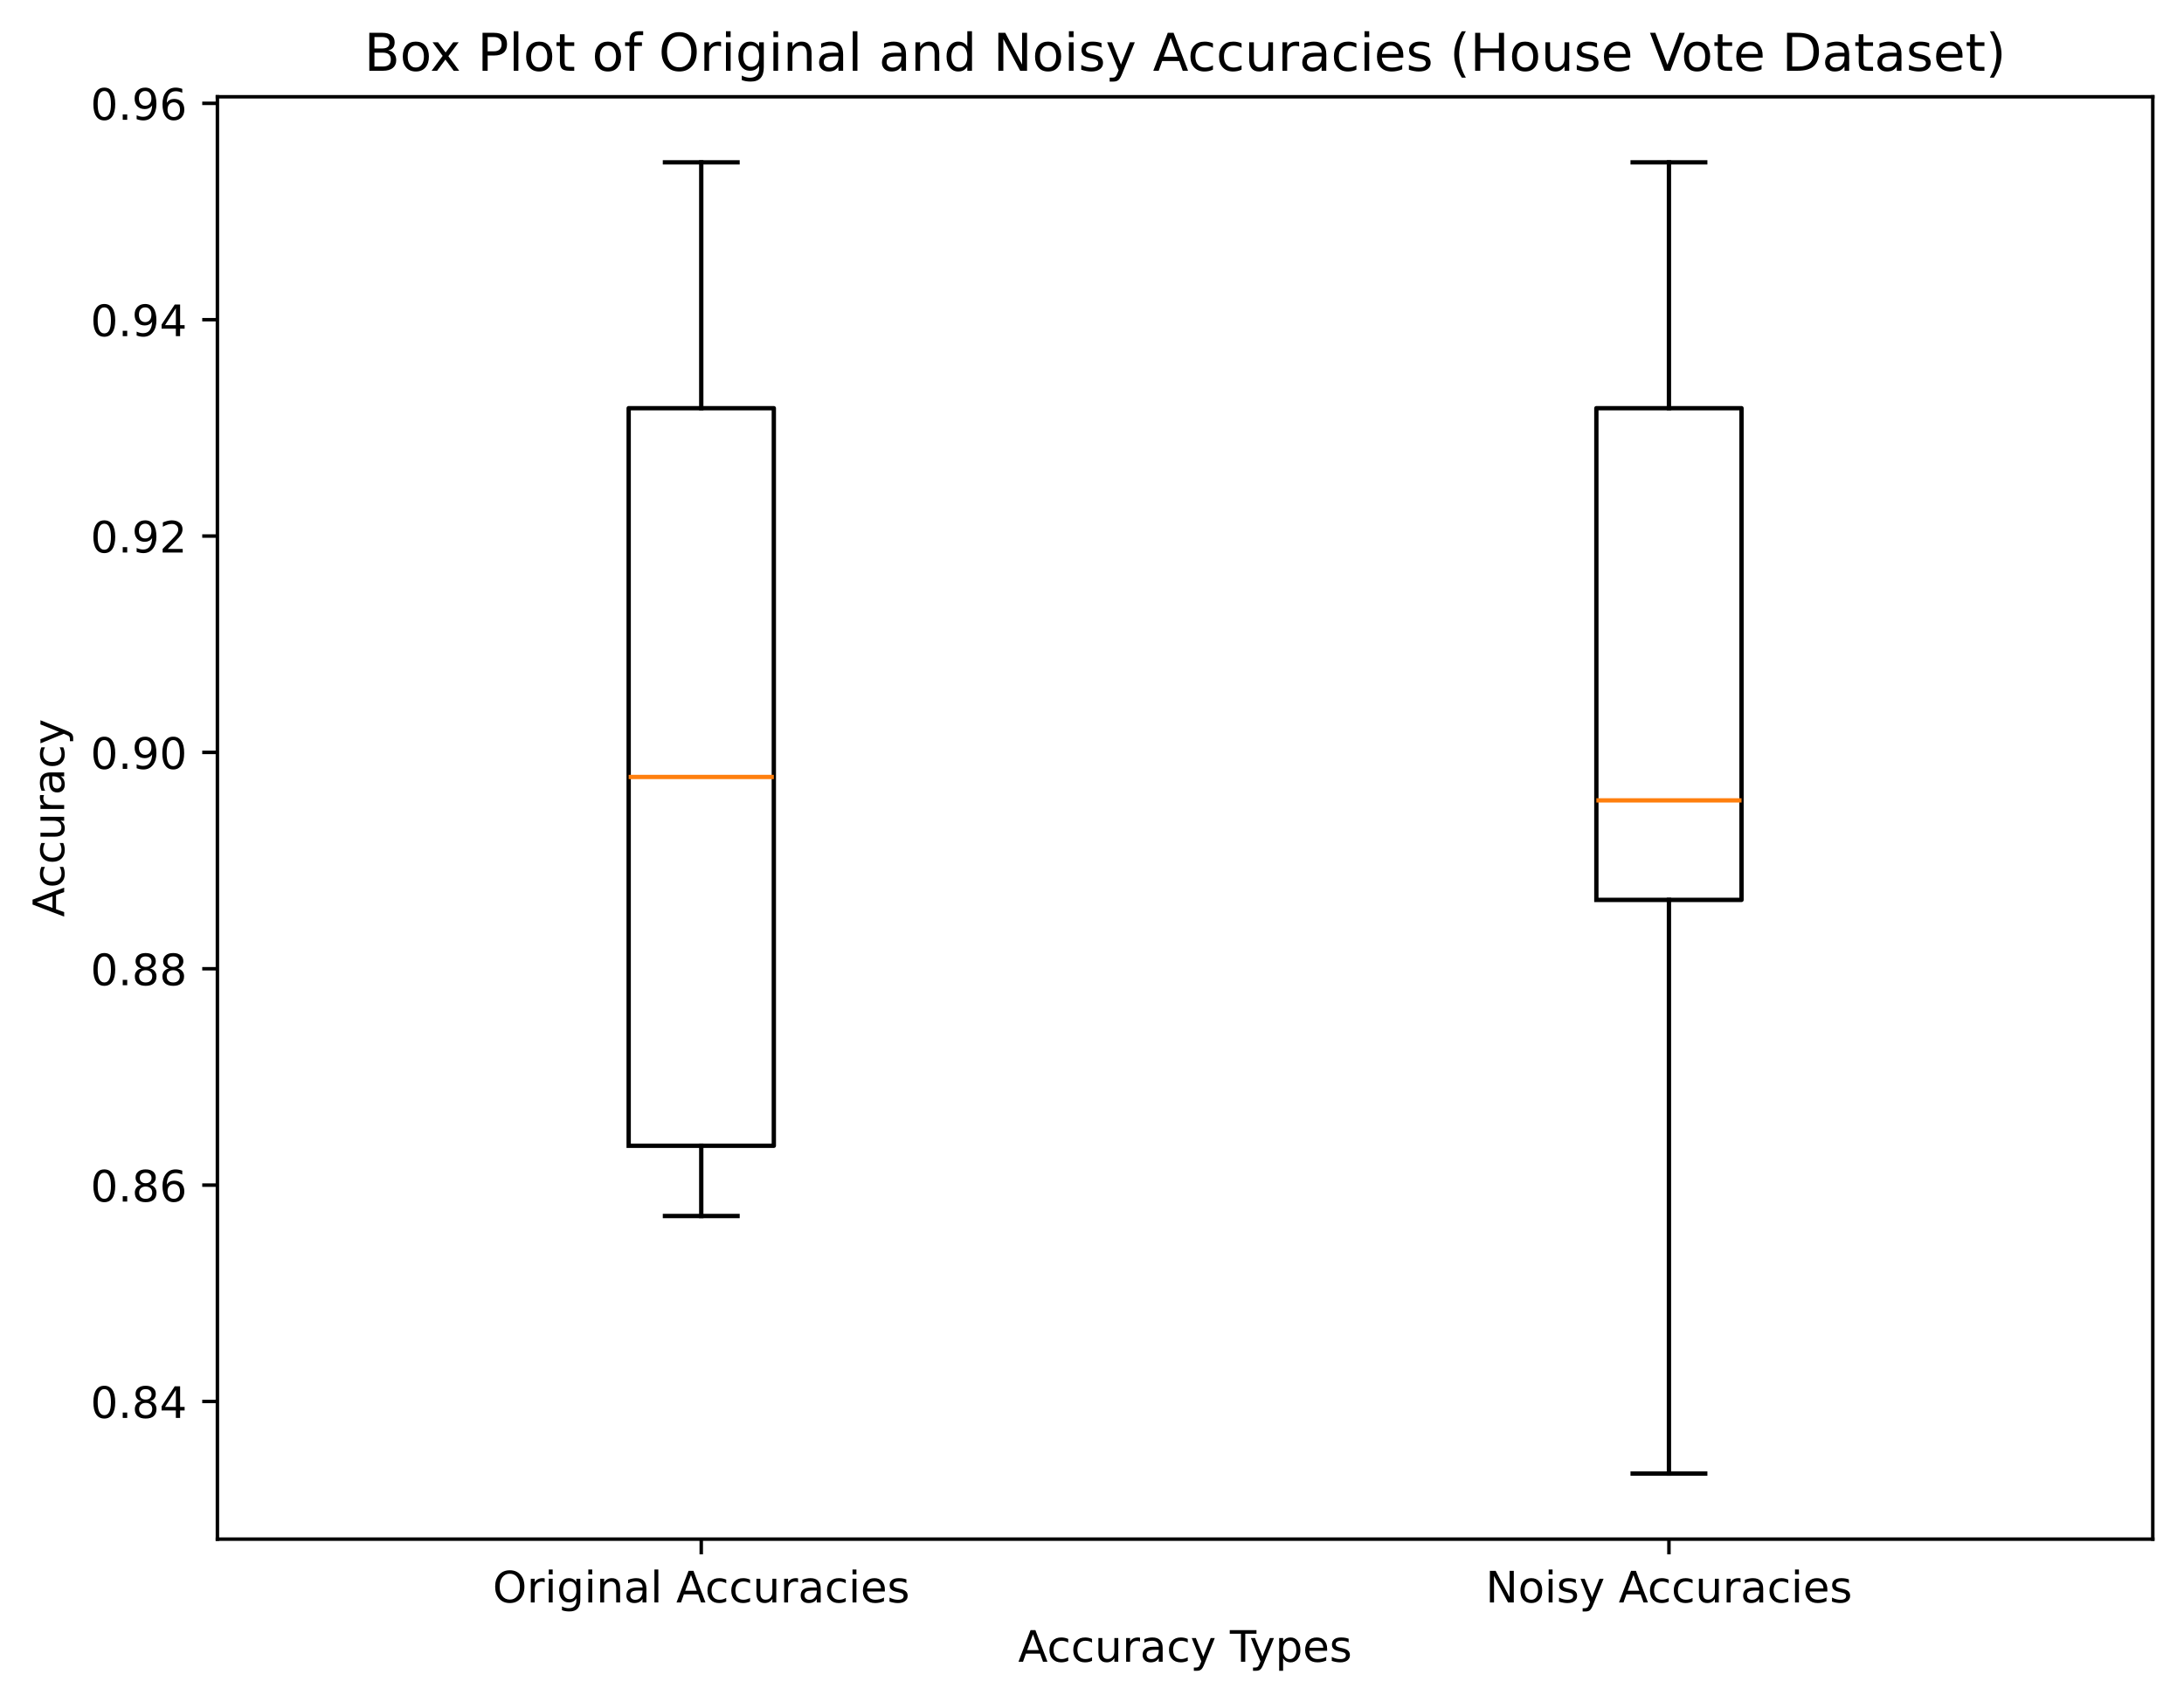
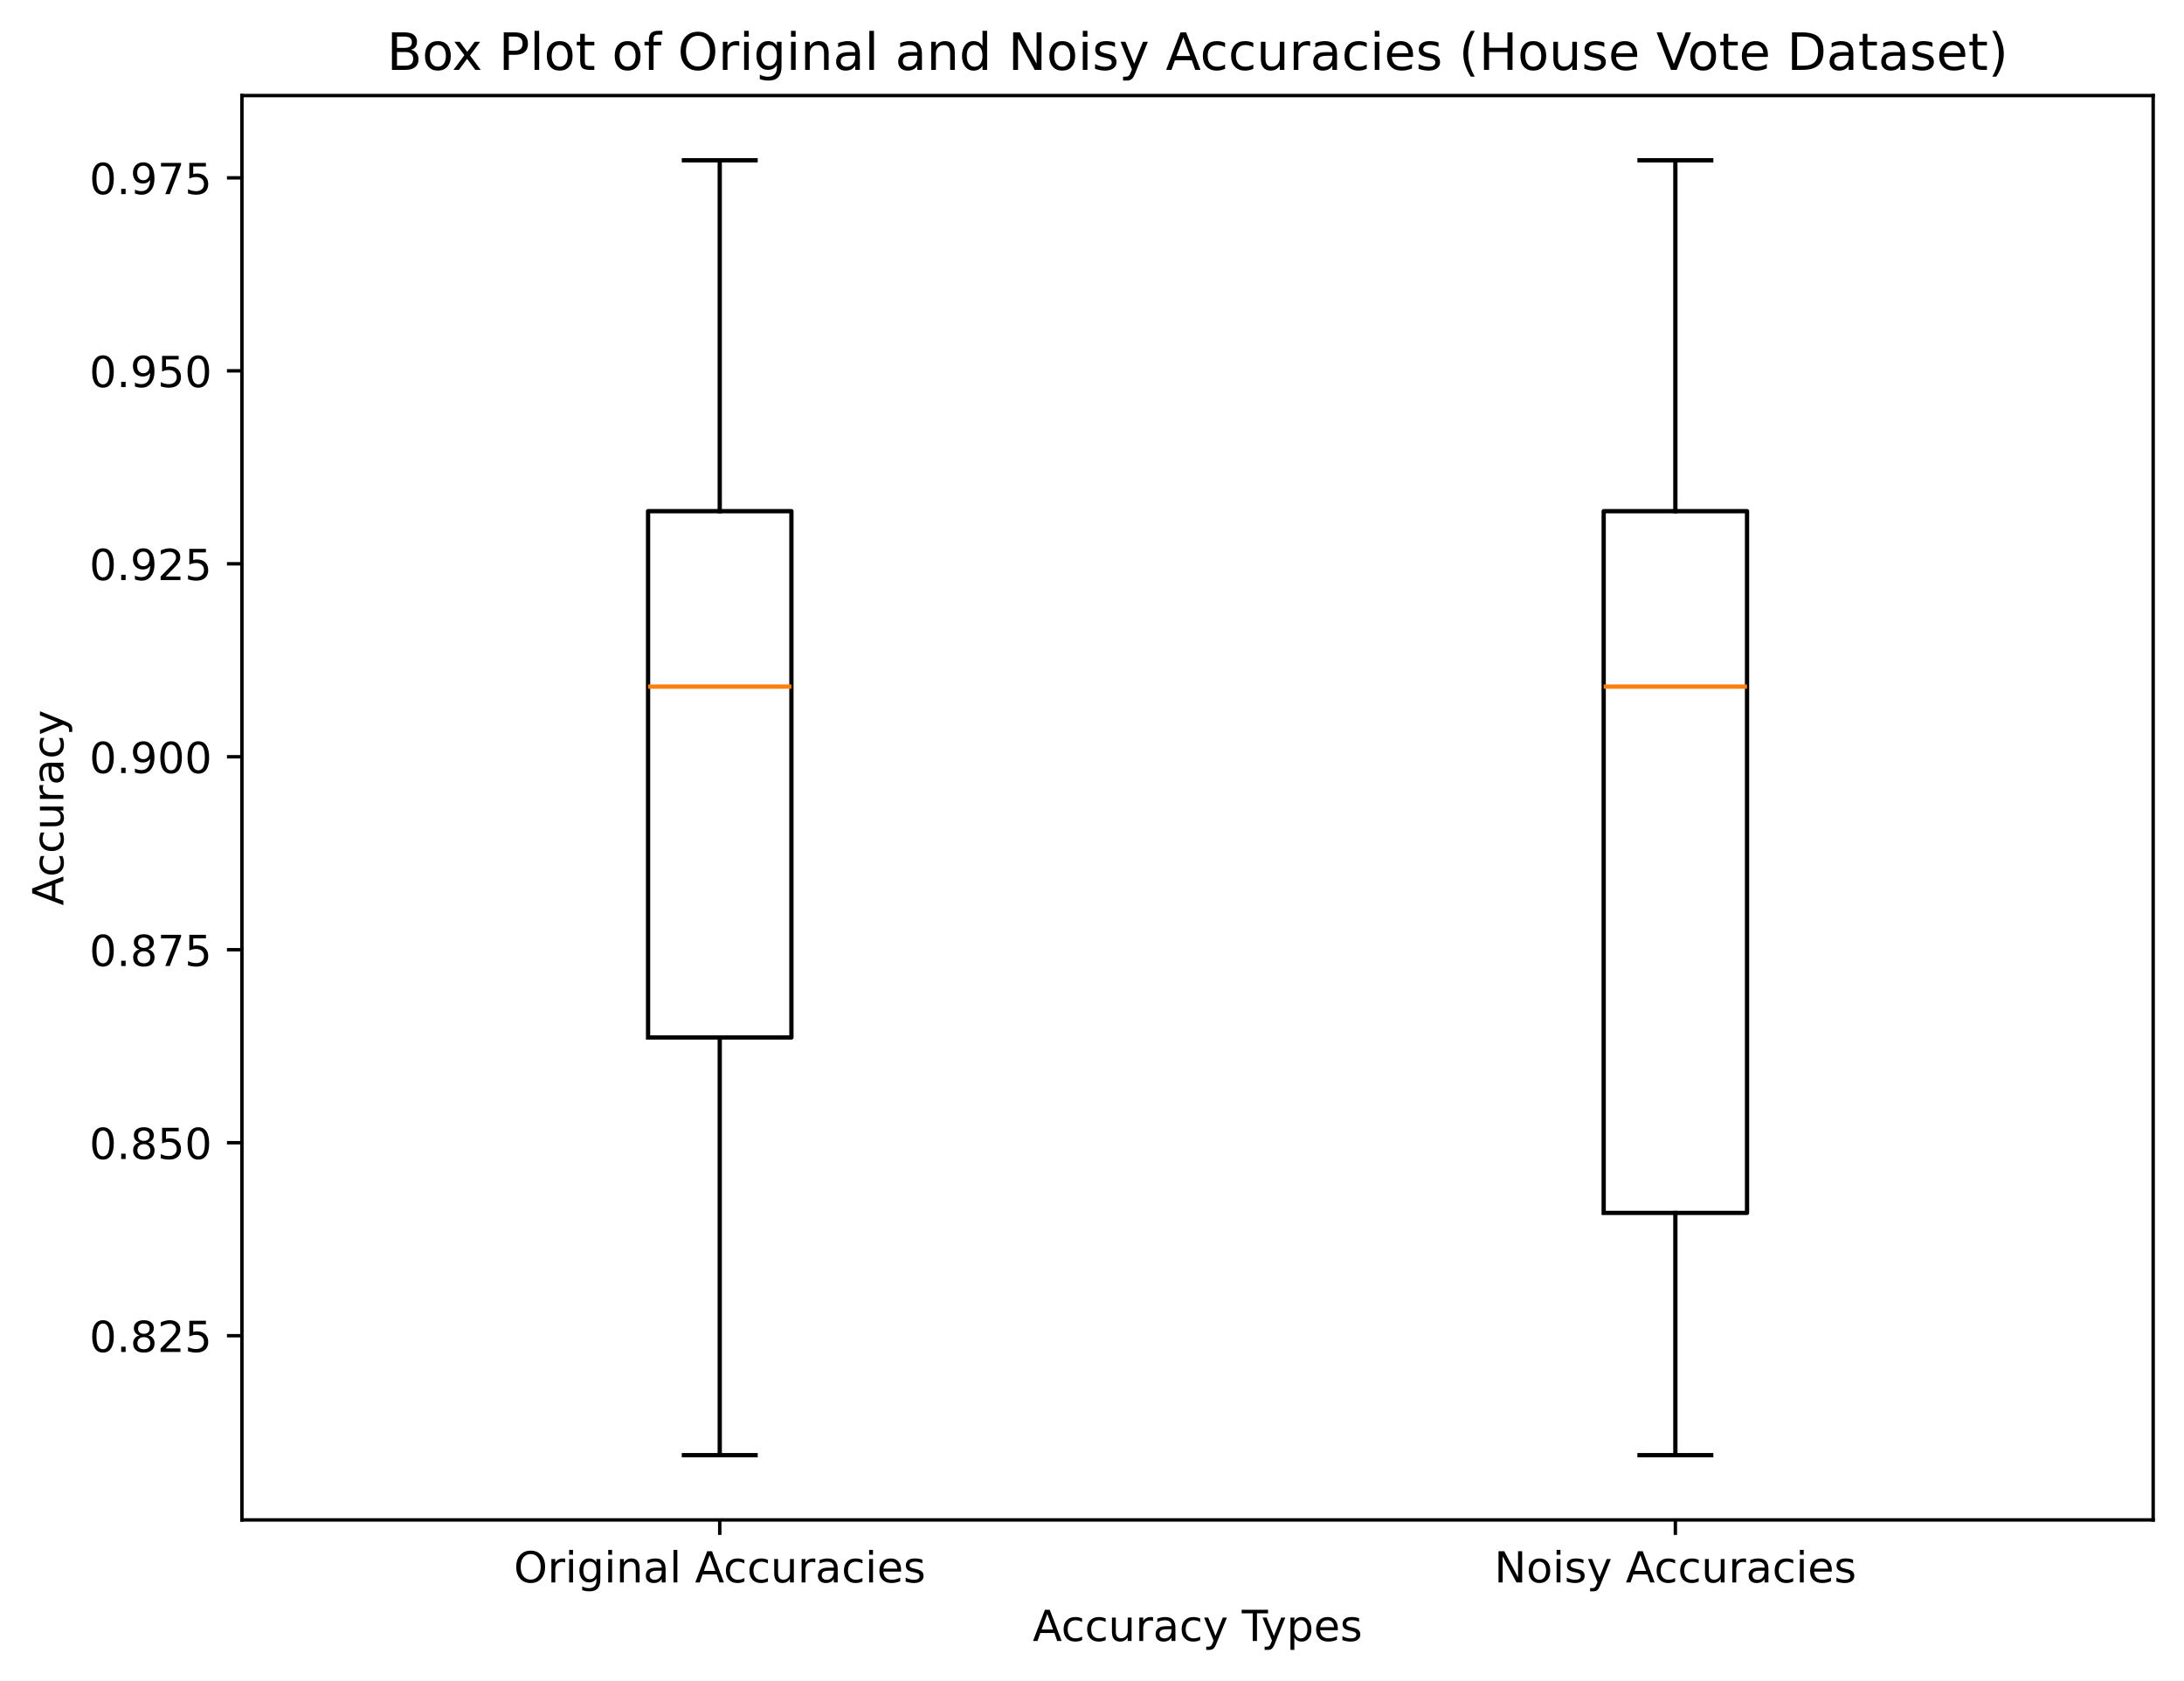
- <svg xmlns="http://www.w3.org/2000/svg" xmlns:xlink="http://www.w3.org/1999/xlink" width="503.744pt" height="392.514pt" viewBox="0 0 503.744 392.514" version="1.1">
+ <svg xmlns="http://www.w3.org/2000/svg" xmlns:xlink="http://www.w3.org/1999/xlink" width="510.106pt" height="392.514pt" viewBox="0 0 510.106 392.514" version="1.1">
  <defs>
    <style type="text/css">*{stroke-linejoin: round; stroke-linecap: butt}</style>
  </defs>
  <g id="figure_1">
    <g id="patch_1">
-       <path d="M 0 392.514  L 503.744 392.514  L 503.744 0  L 0 0  z " style="fill: #ffffff" />
+       <path d="M 0 392.514  L 510.106 392.514  L 510.106 0  L 0 0  z " style="fill: #ffffff" />
    </g>
    <g id="axes_1">
      <g id="patch_2">
-         <path d="M 50.144 354.958  L 496.544 354.958  L 496.544 22.318  L 50.144 22.318  z " style="fill: #ffffff" />
+         <path d="M 56.506 354.958  L 502.906 354.958  L 502.906 22.318  L 56.506 22.318  z " style="fill: #ffffff" />
      </g>
      <g id="matplotlib.axis_1">
        <g id="xtick_1">
          <g id="line2d_1">
            <defs>
-               <path id="mf3c50abc14" d="M 0 0  L 0 3.5  " style="stroke: #000000; stroke-width: 0.8" />
+               <path id="m468828b816" d="M 0 0  L 0 3.5  " style="stroke: #000000; stroke-width: 0.8" />
            </defs>
            <g>
-               <use xlink:href="#mf3c50abc14" x="161.744" y="354.958" style="stroke: #000000; stroke-width: 0.8" />
+               <use xlink:href="#m468828b816" x="168.106" y="354.958" style="stroke: #000000; stroke-width: 0.8" />
            </g>
          </g>
          <g id="text_1">
-             <g transform="translate(113.65 369.5566) scale(0.1 -0.1)">
+             <g transform="translate(120.0125 369.5566) scale(0.1 -0.1)">
              <defs>
                <path id="DejaVuSans-4f" d="M 2522 4238  Q 1834 4238 1429 3725  Q 1025 3213 1025 2328  Q 1025 1447 1429 934  Q 1834 422 2522 422  Q 3209 422 3611 934  Q 4013 1447 4013 2328  Q 4013 3213 3611 3725  Q 3209 4238 2522 4238  z M 2522 4750  Q 3503 4750 4090 4092  Q 4678 3434 4678 2328  Q 4678 1225 4090 567  Q 3503 -91 2522 -91  Q 1538 -91 948 565  Q 359 1222 359 2328  Q 359 3434 948 4092  Q 1538 4750 2522 4750  z " transform="scale(0.015625)" />
                <path id="DejaVuSans-72" d="M 2631 2963  Q 2534 3019 2420 3045  Q 2306 3072 2169 3072  Q 1681 3072 1420 2755  Q 1159 2438 1159 1844  L 1159 0  L 581 0  L 581 3500  L 1159 3500  L 1159 2956  Q 1341 3275 1631 3429  Q 1922 3584 2338 3584  Q 2397 3584 2469 3576  Q 2541 3569 2628 3553  L 2631 2963  z " transform="scale(0.015625)" />
                <path id="DejaVuSans-69" d="M 603 3500  L 1178 3500  L 1178 0  L 603 0  L 603 3500  z M 603 4863  L 1178 4863  L 1178 4134  L 603 4134  L 603 4863  z " transform="scale(0.015625)" />
                <path id="DejaVuSans-67" d="M 2906 1791  Q 2906 2416 2648 2759  Q 2391 3103 1925 3103  Q 1463 3103 1205 2759  Q 947 2416 947 1791  Q 947 1169 1205 825  Q 1463 481 1925 481  Q 2391 481 2648 825  Q 2906 1169 2906 1791  z M 3481 434  Q 3481 -459 3084 -895  Q 2688 -1331 1869 -1331  Q 1566 -1331 1297 -1286  Q 1028 -1241 775 -1147  L 775 -588  Q 1028 -725 1275 -790  Q 1522 -856 1778 -856  Q 2344 -856 2625 -561  Q 2906 -266 2906 331  L 2906 616  Q 2728 306 2450 153  Q 2172 0 1784 0  Q 1141 0 747 490  Q 353 981 353 1791  Q 353 2603 747 3093  Q 1141 3584 1784 3584  Q 2172 3584 2450 3431  Q 2728 3278 2906 2969  L 2906 3500  L 3481 3500  L 3481 434  z " transform="scale(0.015625)" />
                <path id="DejaVuSans-6e" d="M 3513 2113  L 3513 0  L 2938 0  L 2938 2094  Q 2938 2591 2744 2837  Q 2550 3084 2163 3084  Q 1697 3084 1428 2787  Q 1159 2491 1159 1978  L 1159 0  L 581 0  L 581 3500  L 1159 3500  L 1159 2956  Q 1366 3272 1645 3428  Q 1925 3584 2291 3584  Q 2894 3584 3203 3211  Q 3513 2838 3513 2113  z " transform="scale(0.015625)" />
                <path id="DejaVuSans-61" d="M 2194 1759  Q 1497 1759 1228 1600  Q 959 1441 959 1056  Q 959 750 1161 570  Q 1363 391 1709 391  Q 2188 391 2477 730  Q 2766 1069 2766 1631  L 2766 1759  L 2194 1759  z M 3341 1997  L 3341 0  L 2766 0  L 2766 531  Q 2569 213 2275 61  Q 1981 -91 1556 -91  Q 1019 -91 701 211  Q 384 513 384 1019  Q 384 1609 779 1909  Q 1175 2209 1959 2209  L 2766 2209  L 2766 2266  Q 2766 2663 2505 2880  Q 2244 3097 1772 3097  Q 1472 3097 1187 3025  Q 903 2953 641 2809  L 641 3341  Q 956 3463 1253 3523  Q 1550 3584 1831 3584  Q 2591 3584 2966 3190  Q 3341 2797 3341 1997  z " transform="scale(0.015625)" />
                <path id="DejaVuSans-6c" d="M 603 4863  L 1178 4863  L 1178 0  L 603 0  L 603 4863  z " transform="scale(0.015625)" />
                <path id="DejaVuSans-20" transform="scale(0.015625)" />
                <path id="DejaVuSans-41" d="M 2188 4044  L 1331 1722  L 3047 1722  L 2188 4044  z M 1831 4666  L 2547 4666  L 4325 0  L 3669 0  L 3244 1197  L 1141 1197  L 716 0  L 50 0  L 1831 4666  z " transform="scale(0.015625)" />
                <path id="DejaVuSans-63" d="M 3122 3366  L 3122 2828  Q 2878 2963 2633 3030  Q 2388 3097 2138 3097  Q 1578 3097 1268 2742  Q 959 2388 959 1747  Q 959 1106 1268 751  Q 1578 397 2138 397  Q 2388 397 2633 464  Q 2878 531 3122 666  L 3122 134  Q 2881 22 2623 -34  Q 2366 -91 2075 -91  Q 1284 -91 818 406  Q 353 903 353 1747  Q 353 2603 823 3093  Q 1294 3584 2113 3584  Q 2378 3584 2631 3529  Q 2884 3475 3122 3366  z " transform="scale(0.015625)" />
                <path id="DejaVuSans-75" d="M 544 1381  L 544 3500  L 1119 3500  L 1119 1403  Q 1119 906 1312 657  Q 1506 409 1894 409  Q 2359 409 2629 706  Q 2900 1003 2900 1516  L 2900 3500  L 3475 3500  L 3475 0  L 2900 0  L 2900 538  Q 2691 219 2414 64  Q 2138 -91 1772 -91  Q 1169 -91 856 284  Q 544 659 544 1381  z M 1991 3584  L 1991 3584  z " transform="scale(0.015625)" />
                <path id="DejaVuSans-65" d="M 3597 1894  L 3597 1613  L 953 1613  Q 991 1019 1311 708  Q 1631 397 2203 397  Q 2534 397 2845 478  Q 3156 559 3463 722  L 3463 178  Q 3153 47 2828 -22  Q 2503 -91 2169 -91  Q 1331 -91 842 396  Q 353 884 353 1716  Q 353 2575 817 3079  Q 1281 3584 2069 3584  Q 2775 3584 3186 3129  Q 3597 2675 3597 1894  z M 3022 2063  Q 3016 2534 2758 2815  Q 2500 3097 2075 3097  Q 1594 3097 1305 2825  Q 1016 2553 972 2059  L 3022 2063  z " transform="scale(0.015625)" />
                <path id="DejaVuSans-73" d="M 2834 3397  L 2834 2853  Q 2591 2978 2328 3040  Q 2066 3103 1784 3103  Q 1356 3103 1142 2972  Q 928 2841 928 2578  Q 928 2378 1081 2264  Q 1234 2150 1697 2047  L 1894 2003  Q 2506 1872 2764 1633  Q 3022 1394 3022 966  Q 3022 478 2636 193  Q 2250 -91 1575 -91  Q 1294 -91 989 -36  Q 684 19 347 128  L 347 722  Q 666 556 975 473  Q 1284 391 1588 391  Q 1994 391 2212 530  Q 2431 669 2431 922  Q 2431 1156 2273 1281  Q 2116 1406 1581 1522  L 1381 1569  Q 847 1681 609 1914  Q 372 2147 372 2553  Q 372 3047 722 3315  Q 1072 3584 1716 3584  Q 2034 3584 2315 3537  Q 2597 3491 2834 3397  z " transform="scale(0.015625)" />
              </defs>
              <use xlink:href="#DejaVuSans-4f" />
              <use xlink:href="#DejaVuSans-72" x="78.711" />
              <use xlink:href="#DejaVuSans-69" x="119.824" />
              <use xlink:href="#DejaVuSans-67" x="147.607" />
              <use xlink:href="#DejaVuSans-69" x="211.084" />
              <use xlink:href="#DejaVuSans-6e" x="238.867" />
              <use xlink:href="#DejaVuSans-61" x="302.246" />
              <use xlink:href="#DejaVuSans-6c" x="363.525" />
              <use xlink:href="#DejaVuSans-20" x="391.309" />
              <use xlink:href="#DejaVuSans-41" x="423.096" />
              <use xlink:href="#DejaVuSans-63" x="489.754" />
              <use xlink:href="#DejaVuSans-63" x="544.734" />
              <use xlink:href="#DejaVuSans-75" x="599.715" />
              <use xlink:href="#DejaVuSans-72" x="663.094" />
              <use xlink:href="#DejaVuSans-61" x="704.207" />
              <use xlink:href="#DejaVuSans-63" x="765.486" />
              <use xlink:href="#DejaVuSans-69" x="820.467" />
              <use xlink:href="#DejaVuSans-65" x="848.25" />
              <use xlink:href="#DejaVuSans-73" x="909.773" />
            </g>
          </g>
        </g>
        <g id="xtick_2">
          <g id="line2d_2">
            <g>
-               <use xlink:href="#mf3c50abc14" x="384.944" y="354.958" style="stroke: #000000; stroke-width: 0.8" />
+               <use xlink:href="#m468828b816" x="391.306" y="354.958" style="stroke: #000000; stroke-width: 0.8" />
            </g>
          </g>
          <g id="text_2">
-             <g transform="translate(342.6625 369.5566) scale(0.1 -0.1)">
+             <g transform="translate(349.025 369.5566) scale(0.1 -0.1)">
              <defs>
                <path id="DejaVuSans-4e" d="M 628 4666  L 1478 4666  L 3547 763  L 3547 4666  L 4159 4666  L 4159 0  L 3309 0  L 1241 3903  L 1241 0  L 628 0  L 628 4666  z " transform="scale(0.015625)" />
                <path id="DejaVuSans-6f" d="M 1959 3097  Q 1497 3097 1228 2736  Q 959 2375 959 1747  Q 959 1119 1226 758  Q 1494 397 1959 397  Q 2419 397 2687 759  Q 2956 1122 2956 1747  Q 2956 2369 2687 2733  Q 2419 3097 1959 3097  z M 1959 3584  Q 2709 3584 3137 3096  Q 3566 2609 3566 1747  Q 3566 888 3137 398  Q 2709 -91 1959 -91  Q 1206 -91 779 398  Q 353 888 353 1747  Q 353 2609 779 3096  Q 1206 3584 1959 3584  z " transform="scale(0.015625)" />
                <path id="DejaVuSans-79" d="M 2059 -325  Q 1816 -950 1584 -1140  Q 1353 -1331 966 -1331  L 506 -1331  L 506 -850  L 844 -850  Q 1081 -850 1212 -737  Q 1344 -625 1503 -206  L 1606 56  L 191 3500  L 800 3500  L 1894 763  L 2988 3500  L 3597 3500  L 2059 -325  z " transform="scale(0.015625)" />
              </defs>
              <use xlink:href="#DejaVuSans-4e" />
              <use xlink:href="#DejaVuSans-6f" x="74.805" />
              <use xlink:href="#DejaVuSans-69" x="135.986" />
              <use xlink:href="#DejaVuSans-73" x="163.77" />
              <use xlink:href="#DejaVuSans-79" x="215.869" />
              <use xlink:href="#DejaVuSans-20" x="275.049" />
              <use xlink:href="#DejaVuSans-41" x="306.836" />
              <use xlink:href="#DejaVuSans-63" x="373.494" />
              <use xlink:href="#DejaVuSans-63" x="428.475" />
              <use xlink:href="#DejaVuSans-75" x="483.455" />
              <use xlink:href="#DejaVuSans-72" x="546.834" />
              <use xlink:href="#DejaVuSans-61" x="587.947" />
              <use xlink:href="#DejaVuSans-63" x="649.227" />
              <use xlink:href="#DejaVuSans-69" x="704.207" />
              <use xlink:href="#DejaVuSans-65" x="731.99" />
              <use xlink:href="#DejaVuSans-73" x="793.514" />
            </g>
          </g>
        </g>
        <g id="text_3">
-           <g transform="translate(234.8391 383.2347) scale(0.1 -0.1)">
+           <g transform="translate(241.2016 383.2347) scale(0.1 -0.1)">
            <defs>
              <path id="DejaVuSans-54" d="M -19 4666  L 3928 4666  L 3928 4134  L 2272 4134  L 2272 0  L 1638 0  L 1638 4134  L -19 4134  L -19 4666  z " transform="scale(0.015625)" />
              <path id="DejaVuSans-70" d="M 1159 525  L 1159 -1331  L 581 -1331  L 581 3500  L 1159 3500  L 1159 2969  Q 1341 3281 1617 3432  Q 1894 3584 2278 3584  Q 2916 3584 3314 3078  Q 3713 2572 3713 1747  Q 3713 922 3314 415  Q 2916 -91 2278 -91  Q 1894 -91 1617 61  Q 1341 213 1159 525  z M 3116 1747  Q 3116 2381 2855 2742  Q 2594 3103 2138 3103  Q 1681 3103 1420 2742  Q 1159 2381 1159 1747  Q 1159 1113 1420 752  Q 1681 391 2138 391  Q 2594 391 2855 752  Q 3116 1113 3116 1747  z " transform="scale(0.015625)" />
            </defs>
            <use xlink:href="#DejaVuSans-41" />
            <use xlink:href="#DejaVuSans-63" x="66.658" />
            <use xlink:href="#DejaVuSans-63" x="121.639" />
            <use xlink:href="#DejaVuSans-75" x="176.619" />
            <use xlink:href="#DejaVuSans-72" x="239.998" />
            <use xlink:href="#DejaVuSans-61" x="281.111" />
            <use xlink:href="#DejaVuSans-63" x="342.391" />
            <use xlink:href="#DejaVuSans-79" x="397.371" />
            <use xlink:href="#DejaVuSans-20" x="456.551" />
            <use xlink:href="#DejaVuSans-54" x="488.338" />
            <use xlink:href="#DejaVuSans-79" x="533.797" />
            <use xlink:href="#DejaVuSans-70" x="592.977" />
            <use xlink:href="#DejaVuSans-65" x="656.453" />
            <use xlink:href="#DejaVuSans-73" x="717.977" />
          </g>
        </g>
      </g>
      <g id="matplotlib.axis_2">
        <g id="ytick_1">
          <g id="line2d_3">
            <defs>
-               <path id="m33a3618d24" d="M 0 0  L -3.5 0  " style="stroke: #000000; stroke-width: 0.8" />
+               <path id="mfa10dac9c6" d="M 0 0  L -3.5 0  " style="stroke: #000000; stroke-width: 0.8" />
            </defs>
            <g>
-               <use xlink:href="#m33a3618d24" x="50.144" y="323.206" style="stroke: #000000; stroke-width: 0.8" />
+               <use xlink:href="#mfa10dac9c6" x="56.506" y="311.939" style="stroke: #000000; stroke-width: 0.8" />
            </g>
          </g>
          <g id="text_4">
-             <g transform="translate(20.87813 327.0053) scale(0.1 -0.1)">
+             <g transform="translate(20.87813 315.7385) scale(0.1 -0.1)">
              <defs>
                <path id="DejaVuSans-30" d="M 2034 4250  Q 1547 4250 1301 3770  Q 1056 3291 1056 2328  Q 1056 1369 1301 889  Q 1547 409 2034 409  Q 2525 409 2770 889  Q 3016 1369 3016 2328  Q 3016 3291 2770 3770  Q 2525 4250 2034 4250  z M 2034 4750  Q 2819 4750 3233 4129  Q 3647 3509 3647 2328  Q 3647 1150 3233 529  Q 2819 -91 2034 -91  Q 1250 -91 836 529  Q 422 1150 422 2328  Q 422 3509 836 4129  Q 1250 4750 2034 4750  z " transform="scale(0.015625)" />
                <path id="DejaVuSans-2e" d="M 684 794  L 1344 794  L 1344 0  L 684 0  L 684 794  z " transform="scale(0.015625)" />
                <path id="DejaVuSans-38" d="M 2034 2216  Q 1584 2216 1326 1975  Q 1069 1734 1069 1313  Q 1069 891 1326 650  Q 1584 409 2034 409  Q 2484 409 2743 651  Q 3003 894 3003 1313  Q 3003 1734 2745 1975  Q 2488 2216 2034 2216  z M 1403 2484  Q 997 2584 770 2862  Q 544 3141 544 3541  Q 544 4100 942 4425  Q 1341 4750 2034 4750  Q 2731 4750 3128 4425  Q 3525 4100 3525 3541  Q 3525 3141 3298 2862  Q 3072 2584 2669 2484  Q 3125 2378 3379 2068  Q 3634 1759 3634 1313  Q 3634 634 3220 271  Q 2806 -91 2034 -91  Q 1263 -91 848 271  Q 434 634 434 1313  Q 434 1759 690 2068  Q 947 2378 1403 2484  z M 1172 3481  Q 1172 3119 1398 2916  Q 1625 2713 2034 2713  Q 2441 2713 2670 2916  Q 2900 3119 2900 3481  Q 2900 3844 2670 4047  Q 2441 4250 2034 4250  Q 1625 4250 1398 4047  Q 1172 3844 1172 3481  z " transform="scale(0.015625)" />
-                 <path id="DejaVuSans-34" d="M 2419 4116  L 825 1625  L 2419 1625  L 2419 4116  z M 2253 4666  L 3047 4666  L 3047 1625  L 3713 1625  L 3713 1100  L 3047 1100  L 3047 0  L 2419 0  L 2419 1100  L 313 1100  L 313 1709  L 2253 4666  z " transform="scale(0.015625)" />
+                 <path id="DejaVuSans-32" d="M 1228 531  L 3431 531  L 3431 0  L 469 0  L 469 531  Q 828 903 1448 1529  Q 2069 2156 2228 2338  Q 2531 2678 2651 2914  Q 2772 3150 2772 3378  Q 2772 3750 2511 3984  Q 2250 4219 1831 4219  Q 1534 4219 1204 4116  Q 875 4013 500 3803  L 500 4441  Q 881 4594 1212 4672  Q 1544 4750 1819 4750  Q 2544 4750 2975 4387  Q 3406 4025 3406 3419  Q 3406 3131 3298 2873  Q 3191 2616 2906 2266  Q 2828 2175 2409 1742  Q 1991 1309 1228 531  z " transform="scale(0.015625)" />
+                 <path id="DejaVuSans-35" d="M 691 4666  L 3169 4666  L 3169 4134  L 1269 4134  L 1269 2991  Q 1406 3038 1543 3061  Q 1681 3084 1819 3084  Q 2600 3084 3056 2656  Q 3513 2228 3513 1497  Q 3513 744 3044 326  Q 2575 -91 1722 -91  Q 1428 -91 1123 -41  Q 819 9 494 109  L 494 744  Q 775 591 1075 516  Q 1375 441 1709 441  Q 2250 441 2565 725  Q 2881 1009 2881 1497  Q 2881 1984 2565 2268  Q 2250 2553 1709 2553  Q 1456 2553 1204 2497  Q 953 2441 691 2322  L 691 4666  z " transform="scale(0.015625)" />
              </defs>
              <use xlink:href="#DejaVuSans-30" />
              <use xlink:href="#DejaVuSans-2e" x="63.623" />
              <use xlink:href="#DejaVuSans-38" x="95.41" />
-               <use xlink:href="#DejaVuSans-34" x="159.033" />
+               <use xlink:href="#DejaVuSans-32" x="159.033" />
+               <use xlink:href="#DejaVuSans-35" x="222.656" />
            </g>
          </g>
        </g>
        <g id="ytick_2">
          <g id="line2d_4">
            <g>
-               <use xlink:href="#m33a3618d24" x="50.144" y="273.31" style="stroke: #000000; stroke-width: 0.8" />
+               <use xlink:href="#mfa10dac9c6" x="56.506" y="266.872" style="stroke: #000000; stroke-width: 0.8" />
            </g>
          </g>
          <g id="text_5">
-             <g transform="translate(20.87813 277.1093) scale(0.1 -0.1)">
-               <defs>
-                 <path id="DejaVuSans-36" d="M 2113 2584  Q 1688 2584 1439 2293  Q 1191 2003 1191 1497  Q 1191 994 1439 701  Q 1688 409 2113 409  Q 2538 409 2786 701  Q 3034 994 3034 1497  Q 3034 2003 2786 2293  Q 2538 2584 2113 2584  z M 3366 4563  L 3366 3988  Q 3128 4100 2886 4159  Q 2644 4219 2406 4219  Q 1781 4219 1451 3797  Q 1122 3375 1075 2522  Q 1259 2794 1537 2939  Q 1816 3084 2150 3084  Q 2853 3084 3261 2657  Q 3669 2231 3669 1497  Q 3669 778 3244 343  Q 2819 -91 2113 -91  Q 1303 -91 875 529  Q 447 1150 447 2328  Q 447 3434 972 4092  Q 1497 4750 2381 4750  Q 2619 4750 2861 4703  Q 3103 4656 3366 4563  z " transform="scale(0.015625)" />
-               </defs>
+             <g transform="translate(20.87813 270.6712) scale(0.1 -0.1)">
              <use xlink:href="#DejaVuSans-30" />
              <use xlink:href="#DejaVuSans-2e" x="63.623" />
              <use xlink:href="#DejaVuSans-38" x="95.41" />
-               <use xlink:href="#DejaVuSans-36" x="159.033" />
+               <use xlink:href="#DejaVuSans-35" x="159.033" />
+               <use xlink:href="#DejaVuSans-30" x="222.656" />
            </g>
          </g>
        </g>
        <g id="ytick_3">
          <g id="line2d_5">
            <g>
-               <use xlink:href="#m33a3618d24" x="50.144" y="223.414" style="stroke: #000000; stroke-width: 0.8" />
+               <use xlink:href="#mfa10dac9c6" x="56.506" y="221.805" style="stroke: #000000; stroke-width: 0.8" />
            </g>
          </g>
          <g id="text_6">
-             <g transform="translate(20.87813 227.2133) scale(0.1 -0.1)">
+             <g transform="translate(20.87813 225.6038) scale(0.1 -0.1)">
+               <defs>
+                 <path id="DejaVuSans-37" d="M 525 4666  L 3525 4666  L 3525 4397  L 1831 0  L 1172 0  L 2766 4134  L 525 4134  L 525 4666  z " transform="scale(0.015625)" />
+               </defs>
              <use xlink:href="#DejaVuSans-30" />
              <use xlink:href="#DejaVuSans-2e" x="63.623" />
              <use xlink:href="#DejaVuSans-38" x="95.41" />
-               <use xlink:href="#DejaVuSans-38" x="159.033" />
+               <use xlink:href="#DejaVuSans-37" x="159.033" />
+               <use xlink:href="#DejaVuSans-35" x="222.656" />
            </g>
          </g>
        </g>
        <g id="ytick_4">
          <g id="line2d_6">
            <g>
-               <use xlink:href="#m33a3618d24" x="50.144" y="173.518" style="stroke: #000000; stroke-width: 0.8" />
+               <use xlink:href="#mfa10dac9c6" x="56.506" y="176.737" style="stroke: #000000; stroke-width: 0.8" />
            </g>
          </g>
          <g id="text_7">
-             <g transform="translate(20.87813 177.3173) scale(0.1 -0.1)">
+             <g transform="translate(20.87813 180.5364) scale(0.1 -0.1)">
              <defs>
                <path id="DejaVuSans-39" d="M 703 97  L 703 672  Q 941 559 1184 500  Q 1428 441 1663 441  Q 2288 441 2617 861  Q 2947 1281 2994 2138  Q 2813 1869 2534 1725  Q 2256 1581 1919 1581  Q 1219 1581 811 2004  Q 403 2428 403 3163  Q 403 3881 828 4315  Q 1253 4750 1959 4750  Q 2769 4750 3195 4129  Q 3622 3509 3622 2328  Q 3622 1225 3098 567  Q 2575 -91 1691 -91  Q 1453 -91 1209 -44  Q 966 3 703 97  z M 1959 2075  Q 2384 2075 2632 2365  Q 2881 2656 2881 3163  Q 2881 3666 2632 3958  Q 2384 4250 1959 4250  Q 1534 4250 1286 3958  Q 1038 3666 1038 3163  Q 1038 2656 1286 2365  Q 1534 2075 1959 2075  z " transform="scale(0.015625)" />
              </defs>
              <use xlink:href="#DejaVuSans-30" />
              <use xlink:href="#DejaVuSans-2e" x="63.623" />
              <use xlink:href="#DejaVuSans-39" x="95.41" />
              <use xlink:href="#DejaVuSans-30" x="159.033" />
+               <use xlink:href="#DejaVuSans-30" x="222.656" />
            </g>
          </g>
        </g>
        <g id="ytick_5">
          <g id="line2d_7">
            <g>
-               <use xlink:href="#m33a3618d24" x="50.144" y="123.622" style="stroke: #000000; stroke-width: 0.8" />
+               <use xlink:href="#mfa10dac9c6" x="56.506" y="131.67" style="stroke: #000000; stroke-width: 0.8" />
            </g>
          </g>
          <g id="text_8">
-             <g transform="translate(20.87813 127.4213) scale(0.1 -0.1)">
-               <defs>
-                 <path id="DejaVuSans-32" d="M 1228 531  L 3431 531  L 3431 0  L 469 0  L 469 531  Q 828 903 1448 1529  Q 2069 2156 2228 2338  Q 2531 2678 2651 2914  Q 2772 3150 2772 3378  Q 2772 3750 2511 3984  Q 2250 4219 1831 4219  Q 1534 4219 1204 4116  Q 875 4013 500 3803  L 500 4441  Q 881 4594 1212 4672  Q 1544 4750 1819 4750  Q 2544 4750 2975 4387  Q 3406 4025 3406 3419  Q 3406 3131 3298 2873  Q 3191 2616 2906 2266  Q 2828 2175 2409 1742  Q 1991 1309 1228 531  z " transform="scale(0.015625)" />
-               </defs>
+             <g transform="translate(20.87813 135.4691) scale(0.1 -0.1)">
              <use xlink:href="#DejaVuSans-30" />
              <use xlink:href="#DejaVuSans-2e" x="63.623" />
              <use xlink:href="#DejaVuSans-39" x="95.41" />
              <use xlink:href="#DejaVuSans-32" x="159.033" />
+               <use xlink:href="#DejaVuSans-35" x="222.656" />
            </g>
          </g>
        </g>
        <g id="ytick_6">
          <g id="line2d_8">
            <g>
-               <use xlink:href="#m33a3618d24" x="50.144" y="73.726" style="stroke: #000000; stroke-width: 0.8" />
+               <use xlink:href="#mfa10dac9c6" x="56.506" y="86.603" style="stroke: #000000; stroke-width: 0.8" />
            </g>
          </g>
          <g id="text_9">
-             <g transform="translate(20.87813 77.52534) scale(0.1 -0.1)">
+             <g transform="translate(20.87813 90.40173) scale(0.1 -0.1)">
              <use xlink:href="#DejaVuSans-30" />
              <use xlink:href="#DejaVuSans-2e" x="63.623" />
              <use xlink:href="#DejaVuSans-39" x="95.41" />
-               <use xlink:href="#DejaVuSans-34" x="159.033" />
+               <use xlink:href="#DejaVuSans-35" x="159.033" />
+               <use xlink:href="#DejaVuSans-30" x="222.656" />
            </g>
          </g>
        </g>
        <g id="ytick_7">
          <g id="line2d_9">
            <g>
-               <use xlink:href="#m33a3618d24" x="50.144" y="23.83" style="stroke: #000000; stroke-width: 0.8" />
+               <use xlink:href="#mfa10dac9c6" x="56.506" y="41.535" style="stroke: #000000; stroke-width: 0.8" />
            </g>
          </g>
          <g id="text_10">
-             <g transform="translate(20.87813 27.62934) scale(0.1 -0.1)">
+             <g transform="translate(20.87813 45.33438) scale(0.1 -0.1)">
              <use xlink:href="#DejaVuSans-30" />
              <use xlink:href="#DejaVuSans-2e" x="63.623" />
              <use xlink:href="#DejaVuSans-39" x="95.41" />
-               <use xlink:href="#DejaVuSans-36" x="159.033" />
+               <use xlink:href="#DejaVuSans-37" x="159.033" />
+               <use xlink:href="#DejaVuSans-35" x="222.656" />
            </g>
          </g>
        </g>
        <g id="text_11">
          <g transform="translate(14.79844 211.4663) rotate(-90) scale(0.1 -0.1)">
            <use xlink:href="#DejaVuSans-41" />
            <use xlink:href="#DejaVuSans-63" x="66.658" />
            <use xlink:href="#DejaVuSans-63" x="121.639" />
            <use xlink:href="#DejaVuSans-75" x="176.619" />
            <use xlink:href="#DejaVuSans-72" x="239.998" />
            <use xlink:href="#DejaVuSans-61" x="281.111" />
            <use xlink:href="#DejaVuSans-63" x="342.391" />
            <use xlink:href="#DejaVuSans-79" x="397.371" />
          </g>
        </g>
      </g>
      <g id="line2d_10">
-         <path d="M 145.004 264.238  L 178.484 264.238  L 178.484 94.138  L 145.004 94.138  L 145.004 264.238  " clip-path="url(#pdd685cab9e)" style="fill: none; stroke: #000000; stroke-linecap: square" />
+         <path d="M 151.366 242.29  L 184.846 242.29  L 184.846 119.379  L 151.366 119.379  L 151.366 242.29  " clip-path="url(#pd35dfb5893)" style="fill: none; stroke: #000000; stroke-linecap: square" />
      </g>
      <g id="line2d_11">
-         <path d="M 161.744 264.238  L 161.744 280.438  " clip-path="url(#pdd685cab9e)" style="fill: none; stroke: #000000; stroke-linecap: square" />
+         <path d="M 168.106 242.29  L 168.106 339.838  " clip-path="url(#pd35dfb5893)" style="fill: none; stroke: #000000; stroke-linecap: square" />
      </g>
      <g id="line2d_12">
-         <path d="M 161.744 94.138  L 161.744 37.438  " clip-path="url(#pdd685cab9e)" style="fill: none; stroke: #000000; stroke-linecap: square" />
+         <path d="M 168.106 119.379  L 168.106 37.438  " clip-path="url(#pd35dfb5893)" style="fill: none; stroke: #000000; stroke-linecap: square" />
      </g>
      <g id="line2d_13">
-         <path d="M 153.374 280.438  L 170.114 280.438  " clip-path="url(#pdd685cab9e)" style="fill: none; stroke: #000000; stroke-linecap: square" />
+         <path d="M 159.736 339.838  L 176.476 339.838  " clip-path="url(#pd35dfb5893)" style="fill: none; stroke: #000000; stroke-linecap: square" />
      </g>
      <g id="line2d_14">
-         <path d="M 153.374 37.438  L 170.114 37.438  " clip-path="url(#pdd685cab9e)" style="fill: none; stroke: #000000; stroke-linecap: square" />
+         <path d="M 159.736 37.438  L 176.476 37.438  " clip-path="url(#pd35dfb5893)" style="fill: none; stroke: #000000; stroke-linecap: square" />
      </g>
      <g id="line2d_15" />
      <g id="line2d_16">
-         <path d="M 368.204 207.538  L 401.684 207.538  L 401.684 94.138  L 368.204 94.138  L 368.204 207.538  " clip-path="url(#pdd685cab9e)" style="fill: none; stroke: #000000; stroke-linecap: square" />
+         <path d="M 374.566 283.26  L 408.046 283.26  L 408.046 119.379  L 374.566 119.379  L 374.566 283.26  " clip-path="url(#pd35dfb5893)" style="fill: none; stroke: #000000; stroke-linecap: square" />
      </g>
      <g id="line2d_17">
-         <path d="M 384.944 207.538  L 384.944 339.838  " clip-path="url(#pdd685cab9e)" style="fill: none; stroke: #000000; stroke-linecap: square" />
+         <path d="M 391.306 283.26  L 391.306 339.838  " clip-path="url(#pd35dfb5893)" style="fill: none; stroke: #000000; stroke-linecap: square" />
      </g>
      <g id="line2d_18">
-         <path d="M 384.944 94.138  L 384.944 37.438  " clip-path="url(#pdd685cab9e)" style="fill: none; stroke: #000000; stroke-linecap: square" />
+         <path d="M 391.306 119.379  L 391.306 37.438  " clip-path="url(#pd35dfb5893)" style="fill: none; stroke: #000000; stroke-linecap: square" />
      </g>
      <g id="line2d_19">
-         <path d="M 376.574 339.838  L 393.314 339.838  " clip-path="url(#pdd685cab9e)" style="fill: none; stroke: #000000; stroke-linecap: square" />
+         <path d="M 382.936 339.838  L 399.676 339.838  " clip-path="url(#pd35dfb5893)" style="fill: none; stroke: #000000; stroke-linecap: square" />
      </g>
      <g id="line2d_20">
-         <path d="M 376.574 37.438  L 393.314 37.438  " clip-path="url(#pdd685cab9e)" style="fill: none; stroke: #000000; stroke-linecap: square" />
+         <path d="M 382.936 37.438  L 399.676 37.438  " clip-path="url(#pd35dfb5893)" style="fill: none; stroke: #000000; stroke-linecap: square" />
      </g>
      <g id="line2d_21" />
      <g id="line2d_22">
-         <path d="M 145.004 179.188  L 178.484 179.188  " clip-path="url(#pdd685cab9e)" style="fill: none; stroke: #ff7f0e" />
+         <path d="M 151.366 160.349  L 184.846 160.349  " clip-path="url(#pd35dfb5893)" style="fill: none; stroke: #ff7f0e" />
      </g>
      <g id="line2d_23">
-         <path d="M 368.204 184.588  L 401.684 184.588  " clip-path="url(#pdd685cab9e)" style="fill: none; stroke: #ff7f0e" />
+         <path d="M 374.566 160.349  L 408.046 160.349  " clip-path="url(#pd35dfb5893)" style="fill: none; stroke: #ff7f0e" />
      </g>
      <g id="patch_3">
-         <path d="M 50.144 354.958  L 50.144 22.318  " style="fill: none; stroke: #000000; stroke-width: 0.8; stroke-linejoin: miter; stroke-linecap: square" />
+         <path d="M 56.506 354.958  L 56.506 22.318  " style="fill: none; stroke: #000000; stroke-width: 0.8; stroke-linejoin: miter; stroke-linecap: square" />
      </g>
      <g id="patch_4">
-         <path d="M 496.544 354.958  L 496.544 22.318  " style="fill: none; stroke: #000000; stroke-width: 0.8; stroke-linejoin: miter; stroke-linecap: square" />
+         <path d="M 502.906 354.958  L 502.906 22.318  " style="fill: none; stroke: #000000; stroke-width: 0.8; stroke-linejoin: miter; stroke-linecap: square" />
      </g>
      <g id="patch_5">
-         <path d="M 50.144 354.958  L 496.544 354.958  " style="fill: none; stroke: #000000; stroke-width: 0.8; stroke-linejoin: miter; stroke-linecap: square" />
+         <path d="M 56.506 354.958  L 502.906 354.958  " style="fill: none; stroke: #000000; stroke-width: 0.8; stroke-linejoin: miter; stroke-linecap: square" />
      </g>
      <g id="patch_6">
-         <path d="M 50.144 22.318  L 496.544 22.318  " style="fill: none; stroke: #000000; stroke-width: 0.8; stroke-linejoin: miter; stroke-linecap: square" />
+         <path d="M 56.506 22.318  L 502.906 22.318  " style="fill: none; stroke: #000000; stroke-width: 0.8; stroke-linejoin: miter; stroke-linecap: square" />
      </g>
      <g id="text_12">
-         <g transform="translate(84.00531 16.31812) scale(0.12 -0.12)">
+         <g transform="translate(90.36781 16.31812) scale(0.12 -0.12)">
          <defs>
            <path id="DejaVuSans-42" d="M 1259 2228  L 1259 519  L 2272 519  Q 2781 519 3026 730  Q 3272 941 3272 1375  Q 3272 1813 3026 2020  Q 2781 2228 2272 2228  L 1259 2228  z M 1259 4147  L 1259 2741  L 2194 2741  Q 2656 2741 2882 2914  Q 3109 3088 3109 3444  Q 3109 3797 2882 3972  Q 2656 4147 2194 4147  L 1259 4147  z M 628 4666  L 2241 4666  Q 2963 4666 3353 4366  Q 3744 4066 3744 3513  Q 3744 3084 3544 2831  Q 3344 2578 2956 2516  Q 3422 2416 3680 2098  Q 3938 1781 3938 1306  Q 3938 681 3513 340  Q 3088 0 2303 0  L 628 0  L 628 4666  z " transform="scale(0.015625)" />
            <path id="DejaVuSans-78" d="M 3513 3500  L 2247 1797  L 3578 0  L 2900 0  L 1881 1375  L 863 0  L 184 0  L 1544 1831  L 300 3500  L 978 3500  L 1906 2253  L 2834 3500  L 3513 3500  z " transform="scale(0.015625)" />
            <path id="DejaVuSans-50" d="M 1259 4147  L 1259 2394  L 2053 2394  Q 2494 2394 2734 2622  Q 2975 2850 2975 3272  Q 2975 3691 2734 3919  Q 2494 4147 2053 4147  L 1259 4147  z M 628 4666  L 2053 4666  Q 2838 4666 3239 4311  Q 3641 3956 3641 3272  Q 3641 2581 3239 2228  Q 2838 1875 2053 1875  L 1259 1875  L 1259 0  L 628 0  L 628 4666  z " transform="scale(0.015625)" />
            <path id="DejaVuSans-74" d="M 1172 4494  L 1172 3500  L 2356 3500  L 2356 3053  L 1172 3053  L 1172 1153  Q 1172 725 1289 603  Q 1406 481 1766 481  L 2356 481  L 2356 0  L 1766 0  Q 1100 0 847 248  Q 594 497 594 1153  L 594 3053  L 172 3053  L 172 3500  L 594 3500  L 594 4494  L 1172 4494  z " transform="scale(0.015625)" />
            <path id="DejaVuSans-66" d="M 2375 4863  L 2375 4384  L 1825 4384  Q 1516 4384 1395 4259  Q 1275 4134 1275 3809  L 1275 3500  L 2222 3500  L 2222 3053  L 1275 3053  L 1275 0  L 697 0  L 697 3053  L 147 3053  L 147 3500  L 697 3500  L 697 3744  Q 697 4328 969 4595  Q 1241 4863 1831 4863  L 2375 4863  z " transform="scale(0.015625)" />
            <path id="DejaVuSans-64" d="M 2906 2969  L 2906 4863  L 3481 4863  L 3481 0  L 2906 0  L 2906 525  Q 2725 213 2448 61  Q 2172 -91 1784 -91  Q 1150 -91 751 415  Q 353 922 353 1747  Q 353 2572 751 3078  Q 1150 3584 1784 3584  Q 2172 3584 2448 3432  Q 2725 3281 2906 2969  z M 947 1747  Q 947 1113 1208 752  Q 1469 391 1925 391  Q 2381 391 2643 752  Q 2906 1113 2906 1747  Q 2906 2381 2643 2742  Q 2381 3103 1925 3103  Q 1469 3103 1208 2742  Q 947 2381 947 1747  z " transform="scale(0.015625)" />
            <path id="DejaVuSans-28" d="M 1984 4856  Q 1566 4138 1362 3434  Q 1159 2731 1159 2009  Q 1159 1288 1364 580  Q 1569 -128 1984 -844  L 1484 -844  Q 1016 -109 783 600  Q 550 1309 550 2009  Q 550 2706 781 3412  Q 1013 4119 1484 4856  L 1984 4856  z " transform="scale(0.015625)" />
            <path id="DejaVuSans-48" d="M 628 4666  L 1259 4666  L 1259 2753  L 3553 2753  L 3553 4666  L 4184 4666  L 4184 0  L 3553 0  L 3553 2222  L 1259 2222  L 1259 0  L 628 0  L 628 4666  z " transform="scale(0.015625)" />
            <path id="DejaVuSans-56" d="M 1831 0  L 50 4666  L 709 4666  L 2188 738  L 3669 4666  L 4325 4666  L 2547 0  L 1831 0  z " transform="scale(0.015625)" />
            <path id="DejaVuSans-44" d="M 1259 4147  L 1259 519  L 2022 519  Q 2988 519 3436 956  Q 3884 1394 3884 2338  Q 3884 3275 3436 3711  Q 2988 4147 2022 4147  L 1259 4147  z M 628 4666  L 1925 4666  Q 3281 4666 3915 4102  Q 4550 3538 4550 2338  Q 4550 1131 3912 565  Q 3275 0 1925 0  L 628 0  L 628 4666  z " transform="scale(0.015625)" />
            <path id="DejaVuSans-29" d="M 513 4856  L 1013 4856  Q 1481 4119 1714 3412  Q 1947 2706 1947 2009  Q 1947 1309 1714 600  Q 1481 -109 1013 -844  L 513 -844  Q 928 -128 1133 580  Q 1338 1288 1338 2009  Q 1338 2731 1133 3434  Q 928 4138 513 4856  z " transform="scale(0.015625)" />
          </defs>
          <use xlink:href="#DejaVuSans-42" />
          <use xlink:href="#DejaVuSans-6f" x="68.604" />
          <use xlink:href="#DejaVuSans-78" x="126.66" />
          <use xlink:href="#DejaVuSans-20" x="185.84" />
          <use xlink:href="#DejaVuSans-50" x="217.627" />
          <use xlink:href="#DejaVuSans-6c" x="277.93" />
          <use xlink:href="#DejaVuSans-6f" x="305.713" />
          <use xlink:href="#DejaVuSans-74" x="366.895" />
          <use xlink:href="#DejaVuSans-20" x="406.104" />
          <use xlink:href="#DejaVuSans-6f" x="437.891" />
          <use xlink:href="#DejaVuSans-66" x="499.072" />
          <use xlink:href="#DejaVuSans-20" x="534.277" />
          <use xlink:href="#DejaVuSans-4f" x="566.064" />
          <use xlink:href="#DejaVuSans-72" x="644.775" />
          <use xlink:href="#DejaVuSans-69" x="685.889" />
          <use xlink:href="#DejaVuSans-67" x="713.672" />
          <use xlink:href="#DejaVuSans-69" x="777.148" />
          <use xlink:href="#DejaVuSans-6e" x="804.932" />
          <use xlink:href="#DejaVuSans-61" x="868.311" />
          <use xlink:href="#DejaVuSans-6c" x="929.59" />
          <use xlink:href="#DejaVuSans-20" x="957.373" />
          <use xlink:href="#DejaVuSans-61" x="989.16" />
          <use xlink:href="#DejaVuSans-6e" x="1050.439" />
          <use xlink:href="#DejaVuSans-64" x="1113.818" />
          <use xlink:href="#DejaVuSans-20" x="1177.295" />
          <use xlink:href="#DejaVuSans-4e" x="1209.082" />
          <use xlink:href="#DejaVuSans-6f" x="1283.887" />
          <use xlink:href="#DejaVuSans-69" x="1345.068" />
          <use xlink:href="#DejaVuSans-73" x="1372.852" />
          <use xlink:href="#DejaVuSans-79" x="1424.951" />
          <use xlink:href="#DejaVuSans-20" x="1484.131" />
          <use xlink:href="#DejaVuSans-41" x="1515.918" />
          <use xlink:href="#DejaVuSans-63" x="1582.576" />
          <use xlink:href="#DejaVuSans-63" x="1637.557" />
          <use xlink:href="#DejaVuSans-75" x="1692.537" />
          <use xlink:href="#DejaVuSans-72" x="1755.916" />
          <use xlink:href="#DejaVuSans-61" x="1797.029" />
          <use xlink:href="#DejaVuSans-63" x="1858.309" />
          <use xlink:href="#DejaVuSans-69" x="1913.289" />
          <use xlink:href="#DejaVuSans-65" x="1941.072" />
          <use xlink:href="#DejaVuSans-73" x="2002.596" />
          <use xlink:href="#DejaVuSans-20" x="2054.695" />
          <use xlink:href="#DejaVuSans-28" x="2086.482" />
          <use xlink:href="#DejaVuSans-48" x="2125.496" />
          <use xlink:href="#DejaVuSans-6f" x="2200.691" />
          <use xlink:href="#DejaVuSans-75" x="2261.873" />
          <use xlink:href="#DejaVuSans-73" x="2325.252" />
          <use xlink:href="#DejaVuSans-65" x="2377.352" />
          <use xlink:href="#DejaVuSans-20" x="2438.875" />
          <use xlink:href="#DejaVuSans-56" x="2470.662" />
          <use xlink:href="#DejaVuSans-6f" x="2531.32" />
          <use xlink:href="#DejaVuSans-74" x="2592.502" />
          <use xlink:href="#DejaVuSans-65" x="2631.711" />
          <use xlink:href="#DejaVuSans-20" x="2693.234" />
          <use xlink:href="#DejaVuSans-44" x="2725.021" />
          <use xlink:href="#DejaVuSans-61" x="2802.023" />
          <use xlink:href="#DejaVuSans-74" x="2863.303" />
          <use xlink:href="#DejaVuSans-61" x="2902.512" />
          <use xlink:href="#DejaVuSans-73" x="2963.791" />
          <use xlink:href="#DejaVuSans-65" x="3015.891" />
          <use xlink:href="#DejaVuSans-74" x="3077.414" />
          <use xlink:href="#DejaVuSans-29" x="3116.623" />
        </g>
      </g>
    </g>
  </g>
  <defs>
-     <clipPath id="pdd685cab9e">
-       <rect x="50.144" y="22.318" width="446.4" height="332.64" />
+     <clipPath id="pd35dfb5893">
+       <rect x="56.506" y="22.318" width="446.4" height="332.64" />
    </clipPath>
  </defs>
</svg>
